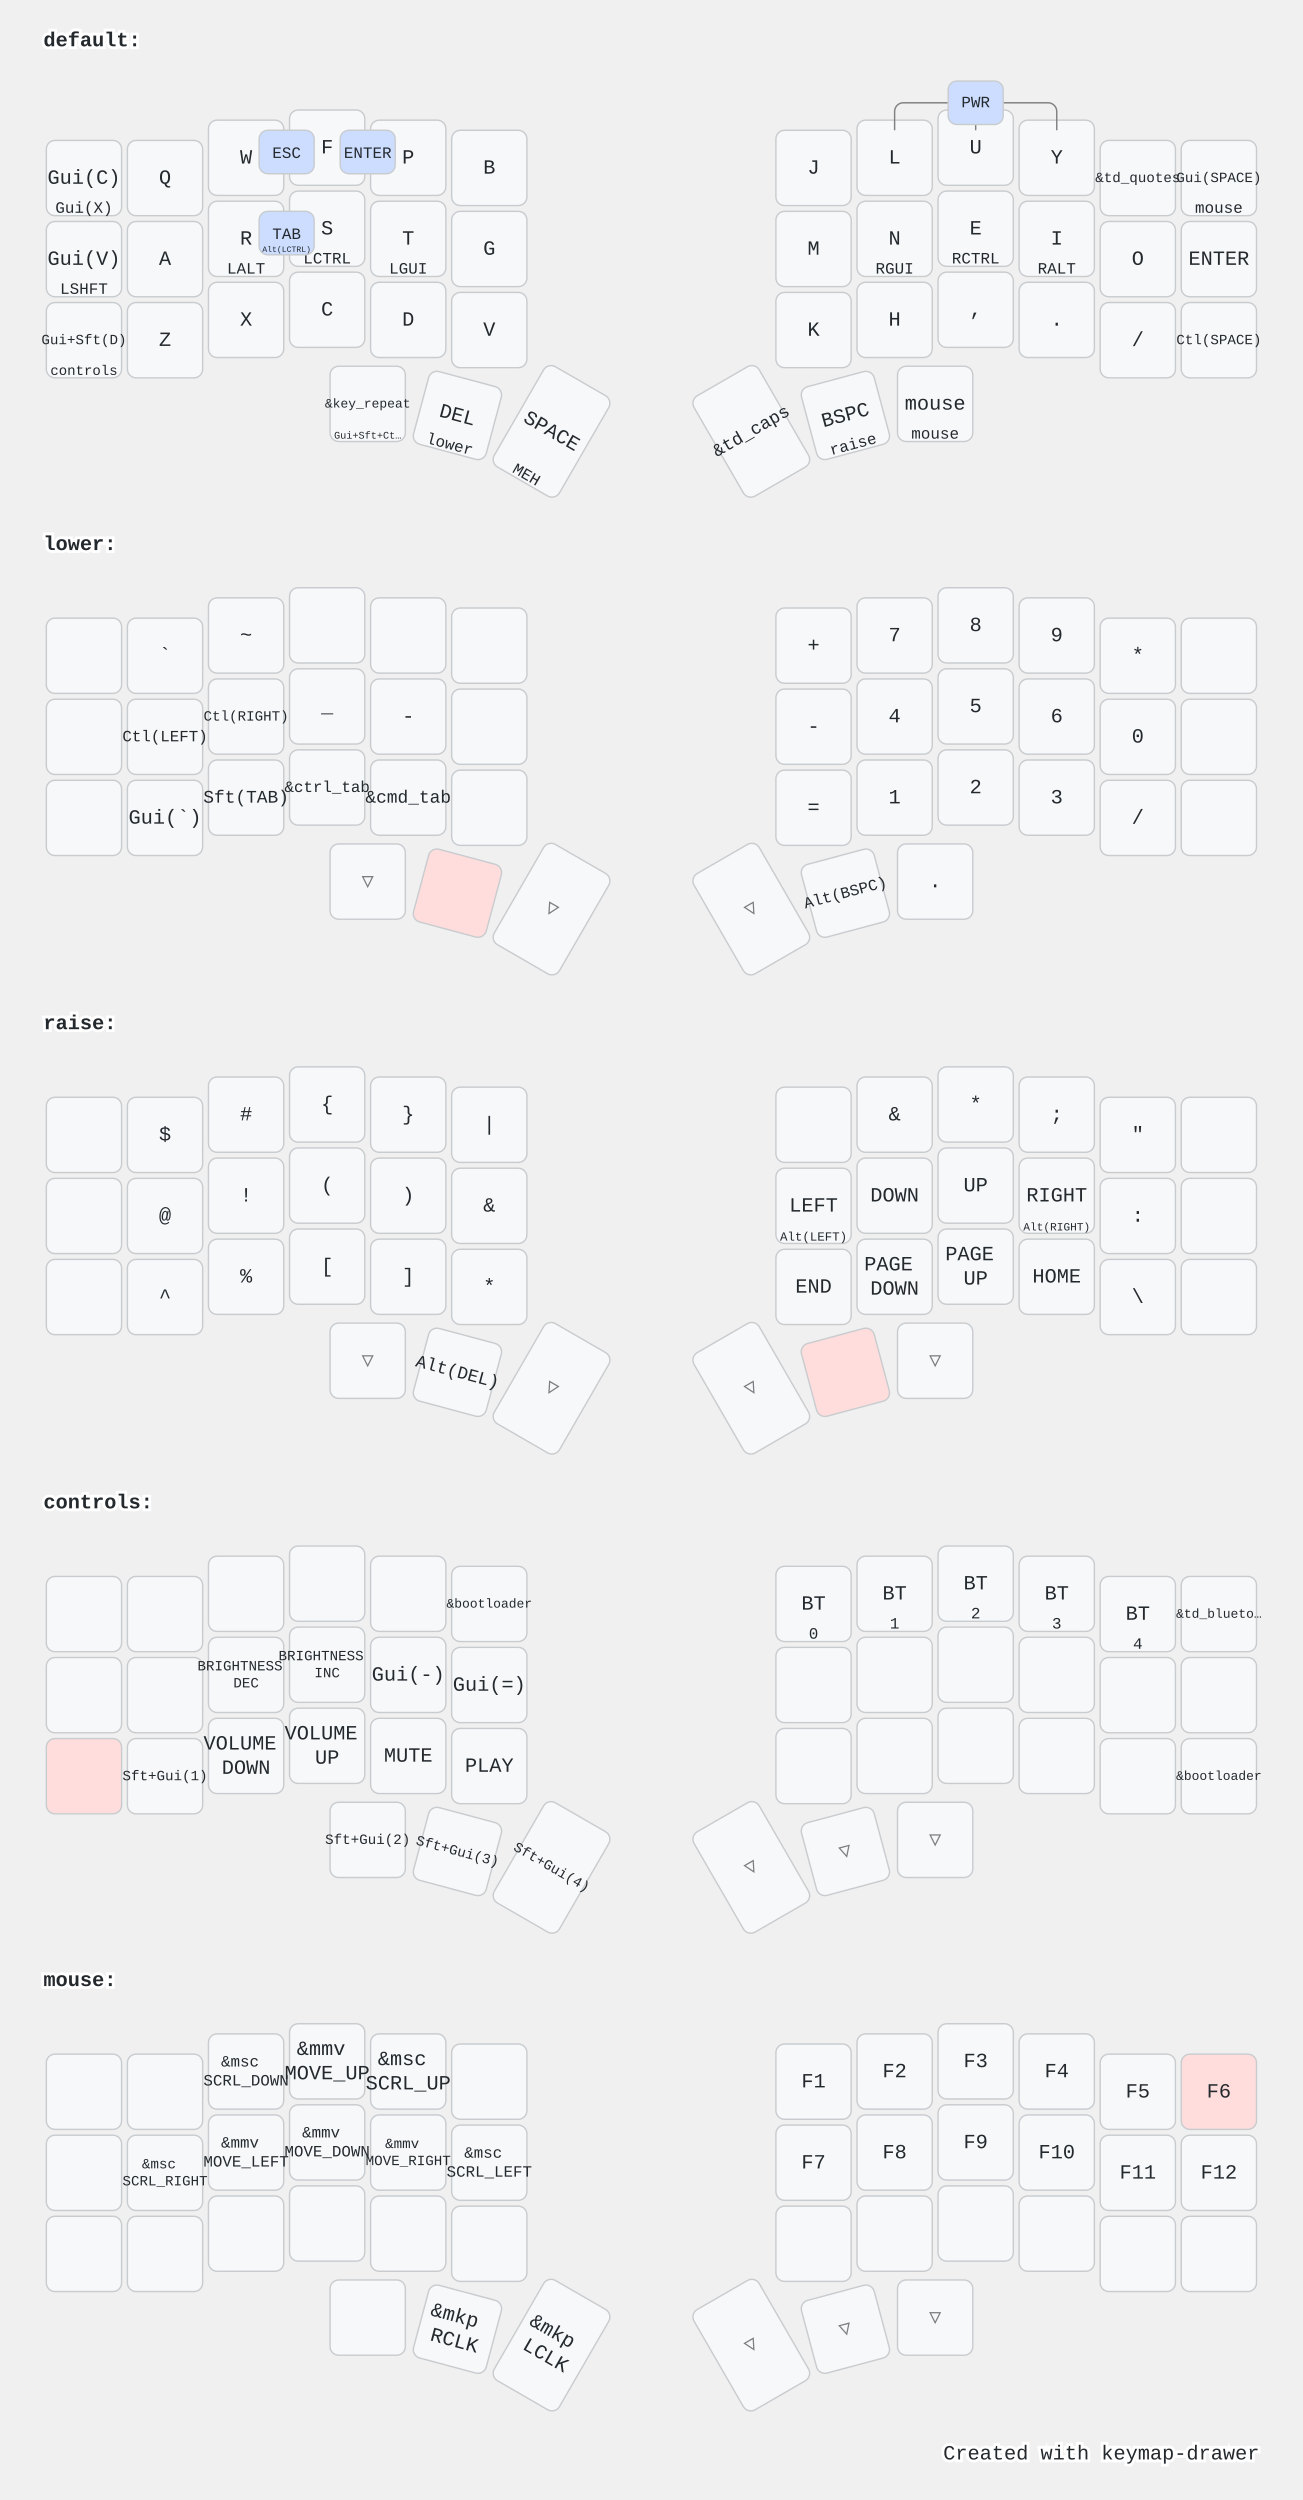
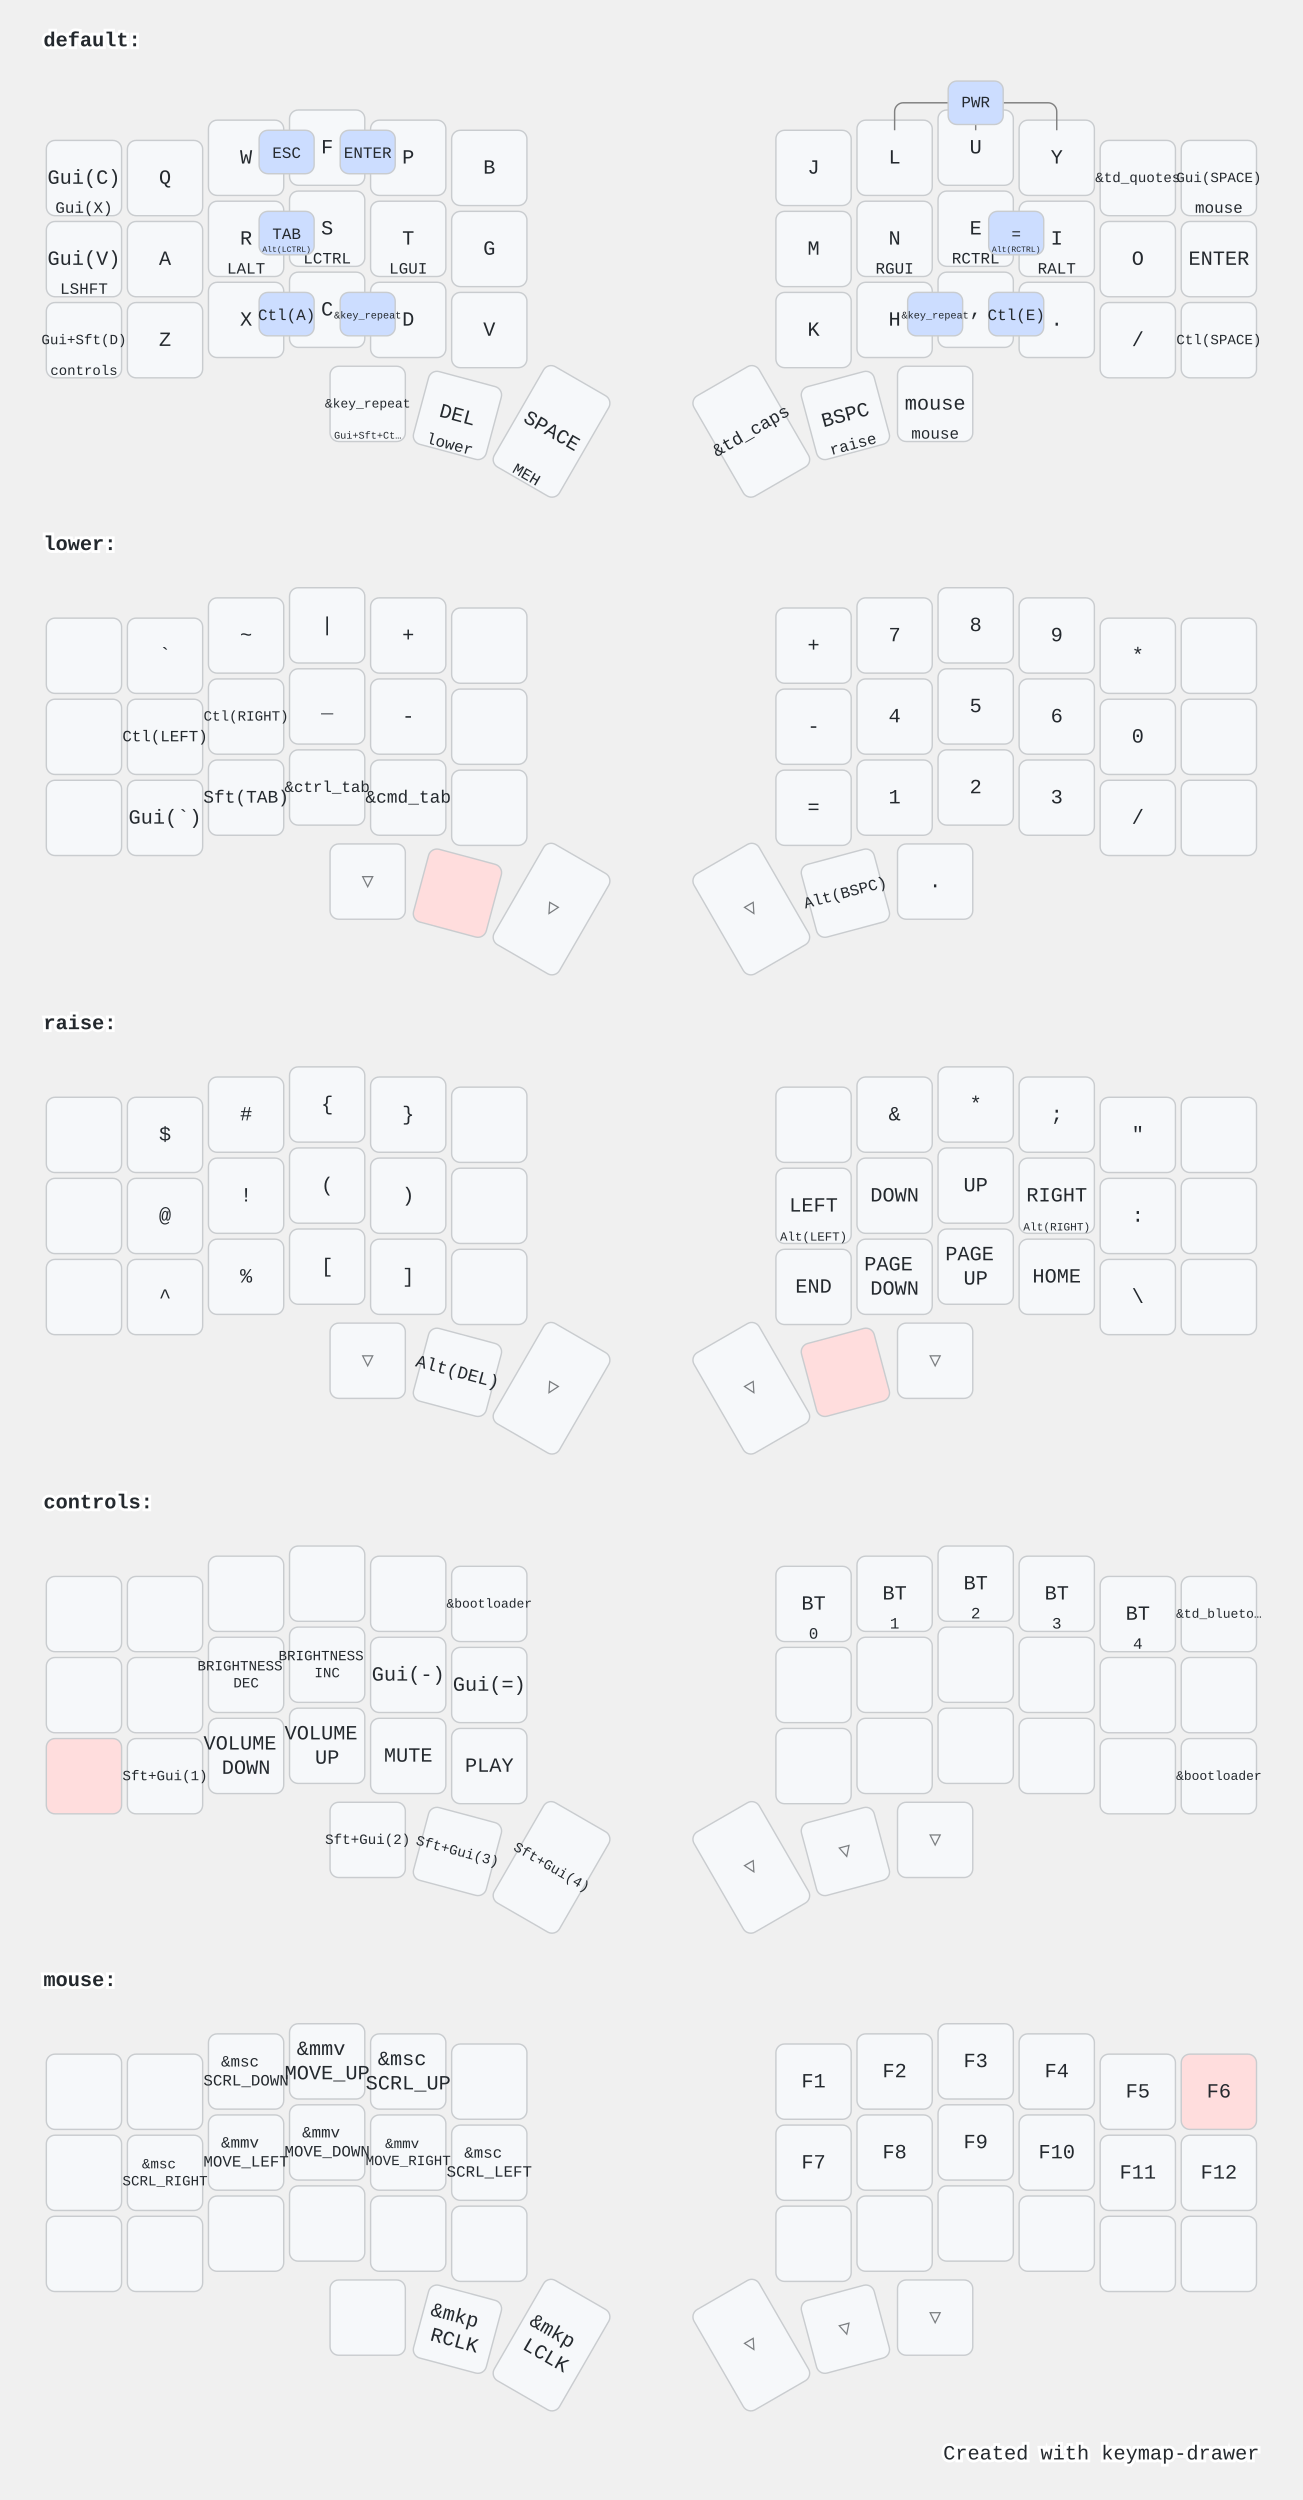
<svg xmlns="http://www.w3.org/2000/svg" width="900" height="1727" viewBox="0 0 900 1727" class="keymap">
  <style>/* inherit to force styles through use tags */
svg path {
    fill: inherit;
}

/* font and background color specifications */
svg.keymap {
    font-family: SFMono-Regular,Consolas,Liberation Mono,Menlo,monospace;
    font-size: 14px;
    font-kerning: normal;
    text-rendering: optimizeLegibility;
    fill: #24292e;
}

/* default key styling */
rect.key {
    fill: #f6f8fa;
}

rect.key, rect.combo {
    stroke: #c9cccf;
    stroke-width: 1;
}

/* default key side styling, only used is draw_key_sides is set */
rect.side {
    filter: brightness(90%);
}

/* color accent for combo boxes */
rect.combo, rect.combo-separate {
    fill: #cdf;
}

/* color accent for held keys */
rect.held, rect.combo.held {
    fill: #fdd;
}

/* color accent for ghost (optional) keys */
rect.ghost, rect.combo.ghost {
    stroke-dasharray: 4, 4;
    stroke-width: 2;
}

text {
    text-anchor: middle;
    dominant-baseline: middle;
}

/* styling for layer labels */
text.label {
    font-weight: bold;
    text-anchor: start;
    stroke: white;
    stroke-width: 4;
    paint-order: stroke;
}

/* styling for optional footer */
text.footer {
    text-anchor: end;
    dominant-baseline: auto;
    stroke: white;
    stroke-width: 4;
    paint-order: stroke;
}

/* styling for combo tap, and key hold/shifted label text */
text.combo, text.hold, text.shifted {
    font-size: 11px;
}

text.hold {
    text-anchor: middle;
    dominant-baseline: auto;
}

text.shifted {
    text-anchor: middle;
    dominant-baseline: hanging;
}

/* styling for hold/shifted label text in combo box */
text.combo.hold, text.combo.shifted {
    font-size: 8px;
}

/* lighter symbol for transparent keys */
text.trans {
    fill: #7b7e81;
}

/* styling for combo dendrons */
path.combo {
    stroke-width: 1;
    stroke: gray;
    fill: none;
}

/* Start Tabler Icons Cleanup */
/* cannot use height/width with glyphs */
.icon-tabler &gt; path {
    fill: inherit;
    stroke: inherit;
    stroke-width: 2;
}
/* hide tabler's default box */
.icon-tabler &gt; path[stroke="none"][fill="none"] {
    visibility: hidden;
}
/* End Tabler Icons Cleanup */

@media (prefers-color-scheme: dark) {
svg.keymap { fill: #d1d6db; }
rect.key { fill: #3f4750; }
rect.key, rect.combo { stroke: #60666c; }
rect.combo, rect.combo-separate { fill: #1f3d7a; }
rect.held, rect.combo.held { fill: #854747; }
text.label, text.footer { stroke: black; }
text.trans { fill: #7e8184; }
path.combo { stroke: #7f7f7f; }

}</style>
  <g transform="translate(30, 0)" class="layer-default">
    <text x="0" y="28" class="label">default:</text>
    <g transform="translate(0, 74)">
      <g transform="translate(28, 49)" class="key keypos-0">
        <rect rx="6" ry="6" x="-26" y="-26" width="52" height="52" class="key" />
        <text x="0" y="0" class="key tap">Gui(C)</text>
        <text x="0" y="24" class="key hold">Gui(X)</text>
      </g>
      <g transform="translate(84, 49)" class="key keypos-1">
        <rect rx="6" ry="6" x="-26" y="-26" width="52" height="52" class="key" />
        <text x="0" y="0" class="key tap">Q</text>
      </g>
      <g transform="translate(140, 35)" class="key keypos-2">
        <rect rx="6" ry="6" x="-26" y="-26" width="52" height="52" class="key" />
        <text x="0" y="0" class="key tap">W</text>
      </g>
      <g transform="translate(196, 28)" class="key keypos-3">
        <rect rx="6" ry="6" x="-26" y="-26" width="52" height="52" class="key" />
        <text x="0" y="0" class="key tap">F</text>
      </g>
      <g transform="translate(252, 35)" class="key keypos-4">
        <rect rx="6" ry="6" x="-26" y="-26" width="52" height="52" class="key" />
        <text x="0" y="0" class="key tap">P</text>
      </g>
      <g transform="translate(308, 42)" class="key keypos-5">
        <rect rx="6" ry="6" x="-26" y="-26" width="52" height="52" class="key" />
        <text x="0" y="0" class="key tap">B</text>
      </g>
      <g transform="translate(532, 42)" class="key keypos-6">
        <rect rx="6" ry="6" x="-26" y="-26" width="52" height="52" class="key" />
        <text x="0" y="0" class="key tap">J</text>
      </g>
      <g transform="translate(588, 35)" class="key keypos-7">
        <rect rx="6" ry="6" x="-26" y="-26" width="52" height="52" class="key" />
        <text x="0" y="0" class="key tap">L</text>
      </g>
      <g transform="translate(644, 28)" class="key keypos-8">
        <rect rx="6" ry="6" x="-26" y="-26" width="52" height="52" class="key" />
        <text x="0" y="0" class="key tap">U</text>
      </g>
      <g transform="translate(700, 35)" class="key keypos-9">
        <rect rx="6" ry="6" x="-26" y="-26" width="52" height="52" class="key" />
        <text x="0" y="0" class="key tap">Y</text>
      </g>
      <g transform="translate(756, 49)" class="key keypos-10">
        <rect rx="6" ry="6" x="-26" y="-26" width="52" height="52" class="key" />
        <text x="0" y="0" class="key tap">
          <tspan style="font-size: 70%">&amp;td_quotes</tspan>
        </text>
      </g>
      <g transform="translate(812, 49)" class="key keypos-11">
        <rect rx="6" ry="6" x="-26" y="-26" width="52" height="52" class="key" />
        <text x="0" y="0" class="key tap">
          <tspan style="font-size: 70%">Gui(SPACE)</tspan>
        </text>
        <text x="0" y="24" class="key hold">mouse</text>
      </g>
      <g transform="translate(28, 105)" class="key keypos-12">
        <rect rx="6" ry="6" x="-26" y="-26" width="52" height="52" class="key" />
        <text x="0" y="0" class="key tap">Gui(V)</text>
        <text x="0" y="24" class="key hold">LSHFT</text>
      </g>
      <g transform="translate(84, 105)" class="key keypos-13">
        <rect rx="6" ry="6" x="-26" y="-26" width="52" height="52" class="key" />
        <text x="0" y="0" class="key tap">A</text>
      </g>
      <g transform="translate(140, 91)" class="key keypos-14">
        <rect rx="6" ry="6" x="-26" y="-26" width="52" height="52" class="key" />
        <text x="0" y="0" class="key tap">R</text>
        <text x="0" y="24" class="key hold">LALT</text>
      </g>
      <g transform="translate(196, 84)" class="key keypos-15">
        <rect rx="6" ry="6" x="-26" y="-26" width="52" height="52" class="key" />
        <text x="0" y="0" class="key tap">S</text>
        <text x="0" y="24" class="key hold">LCTRL</text>
      </g>
      <g transform="translate(252, 91)" class="key keypos-16">
        <rect rx="6" ry="6" x="-26" y="-26" width="52" height="52" class="key" />
        <text x="0" y="0" class="key tap">T</text>
        <text x="0" y="24" class="key hold">LGUI</text>
      </g>
      <g transform="translate(308, 98)" class="key keypos-17">
        <rect rx="6" ry="6" x="-26" y="-26" width="52" height="52" class="key" />
        <text x="0" y="0" class="key tap">G</text>
      </g>
      <g transform="translate(532, 98)" class="key keypos-18">
        <rect rx="6" ry="6" x="-26" y="-26" width="52" height="52" class="key" />
        <text x="0" y="0" class="key tap">M</text>
      </g>
      <g transform="translate(588, 91)" class="key keypos-19">
        <rect rx="6" ry="6" x="-26" y="-26" width="52" height="52" class="key" />
        <text x="0" y="0" class="key tap">N</text>
        <text x="0" y="24" class="key hold">RGUI</text>
      </g>
      <g transform="translate(644, 84)" class="key keypos-20">
        <rect rx="6" ry="6" x="-26" y="-26" width="52" height="52" class="key" />
        <text x="0" y="0" class="key tap">E</text>
        <text x="0" y="24" class="key hold">RCTRL</text>
      </g>
      <g transform="translate(700, 91)" class="key keypos-21">
        <rect rx="6" ry="6" x="-26" y="-26" width="52" height="52" class="key" />
        <text x="0" y="0" class="key tap">I</text>
        <text x="0" y="24" class="key hold">RALT</text>
      </g>
      <g transform="translate(756, 105)" class="key keypos-22">
        <rect rx="6" ry="6" x="-26" y="-26" width="52" height="52" class="key" />
        <text x="0" y="0" class="key tap">O</text>
      </g>
      <g transform="translate(812, 105)" class="key keypos-23">
        <rect rx="6" ry="6" x="-26" y="-26" width="52" height="52" class="key" />
        <text x="0" y="0" class="key tap">ENTER</text>
      </g>
      <g transform="translate(28, 161)" class="key keypos-24">
        <rect rx="6" ry="6" x="-26" y="-26" width="52" height="52" class="key" />
        <text x="0" y="0" class="key tap">
          <tspan style="font-size: 70%">Gui+Sft(D)</tspan>
        </text>
        <text x="0" y="24" class="key hold">
          <tspan style="font-size: 88%">controls</tspan>
        </text>
      </g>
      <g transform="translate(84, 161)" class="key keypos-25">
        <rect rx="6" ry="6" x="-26" y="-26" width="52" height="52" class="key" />
        <text x="0" y="0" class="key tap">Z</text>
      </g>
      <g transform="translate(140, 147)" class="key keypos-26">
        <rect rx="6" ry="6" x="-26" y="-26" width="52" height="52" class="key" />
        <text x="0" y="0" class="key tap">X</text>
      </g>
      <g transform="translate(196, 140)" class="key keypos-27">
        <rect rx="6" ry="6" x="-26" y="-26" width="52" height="52" class="key" />
        <text x="0" y="0" class="key tap">C</text>
      </g>
      <g transform="translate(252, 147)" class="key keypos-28">
        <rect rx="6" ry="6" x="-26" y="-26" width="52" height="52" class="key" />
        <text x="0" y="0" class="key tap">D</text>
      </g>
      <g transform="translate(308, 154)" class="key keypos-29">
        <rect rx="6" ry="6" x="-26" y="-26" width="52" height="52" class="key" />
        <text x="0" y="0" class="key tap">V</text>
      </g>
      <g transform="translate(532, 154)" class="key keypos-30">
        <rect rx="6" ry="6" x="-26" y="-26" width="52" height="52" class="key" />
        <text x="0" y="0" class="key tap">K</text>
      </g>
      <g transform="translate(588, 147)" class="key keypos-31">
        <rect rx="6" ry="6" x="-26" y="-26" width="52" height="52" class="key" />
        <text x="0" y="0" class="key tap">H</text>
      </g>
      <g transform="translate(644, 140)" class="key keypos-32">
        <rect rx="6" ry="6" x="-26" y="-26" width="52" height="52" class="key" />
        <text x="0" y="0" class="key tap">,</text>
      </g>
      <g transform="translate(700, 147)" class="key keypos-33">
        <rect rx="6" ry="6" x="-26" y="-26" width="52" height="52" class="key" />
        <text x="0" y="0" class="key tap">.</text>
      </g>
      <g transform="translate(756, 161)" class="key keypos-34">
        <rect rx="6" ry="6" x="-26" y="-26" width="52" height="52" class="key" />
        <text x="0" y="0" class="key tap">/</text>
      </g>
      <g transform="translate(812, 161)" class="key keypos-35">
        <rect rx="6" ry="6" x="-26" y="-26" width="52" height="52" class="key" />
        <text x="0" y="0" class="key tap">
          <tspan style="font-size: 70%">Ctl(SPACE)</tspan>
        </text>
      </g>
      <g transform="translate(224, 205)" class="key keypos-36">
        <rect rx="6" ry="6" x="-26" y="-26" width="52" height="52" class="key" />
        <text x="0" y="0" class="key tap">
          <tspan style="font-size: 64%">&amp;key_repeat</tspan>
        </text>
        <text x="0" y="24" class="key hold">
          <tspan style="font-size: 64%">Gui+Sft+Ct…</tspan>
        </text>
      </g>
      <g transform="translate(286, 213) rotate(15.0)" class="key keypos-37">
        <rect rx="6" ry="6" x="-26" y="-26" width="52" height="52" class="key" />
        <text x="0" y="0" class="key tap">DEL</text>
        <text x="0" y="24" class="key hold">lower</text>
      </g>
      <g transform="translate(351, 224) rotate(30.0)" class="key keypos-38">
        <rect rx="6" ry="6" x="-26" y="-40" width="52" height="80" class="key" />
        <text x="0" y="0" class="key tap">SPACE</text>
        <text x="0" y="38" class="key hold">MEH</text>
      </g>
      <g transform="translate(489, 224) rotate(-30.0)" class="key keypos-39">
        <rect rx="6" ry="6" x="-26" y="-40" width="52" height="80" class="key" />
        <text x="0" y="0" class="key tap">
          <tspan style="font-size: 88%">&amp;td_caps</tspan>
        </text>
      </g>
      <g transform="translate(554, 213) rotate(-15.0)" class="key keypos-40">
        <rect rx="6" ry="6" x="-26" y="-26" width="52" height="52" class="key" />
        <text x="0" y="0" class="key tap">BSPC</text>
        <text x="0" y="24" class="key hold">raise</text>
      </g>
      <g transform="translate(616, 205)" class="key keypos-41">
        <rect rx="6" ry="6" x="-26" y="-26" width="52" height="52" class="key" />
        <text x="0" y="0" class="key tap">mouse</text>
        <text x="0" y="24" class="key hold">mouse</text>
      </g>
      <g class="combo combopos-0">
        <rect rx="6" ry="6" x="149" y="16" width="38" height="30" class="combo" />
        <text x="168" y="32" class="combo tap">ESC</text>
      </g>
      <g class="combo combopos-1">
        <rect rx="6" ry="6" x="205" y="16" width="38" height="30" class="combo" />
        <text x="224" y="32" class="combo tap">ENTER</text>
      </g>
      <g class="combo combopos-2">
        <rect rx="6" ry="6" x="149" y="72" width="38" height="30" class="combo" />
        <text x="168" y="88" class="combo tap">TAB</text>
        <text x="168" y="100" class="combo hold">
          <tspan style="font-size: 70%">Alt(LCTRL)</tspan>
        </text>
      </g>
      <g class="combo combopos-3">
+         <rect rx="6" ry="6" x="653" y="72" width="38" height="30" class="combo" />
+         <text x="672" y="88" class="combo tap">=</text>
+         <text x="672" y="100" class="combo hold">
+           <tspan style="font-size: 70%">Alt(RCTRL)</tspan>
+         </text>
+       </g>
+       <g class="combo combopos-4">
+         <rect rx="6" ry="6" x="149" y="128" width="38" height="30" class="combo" />
+         <text x="168" y="144" class="combo tap">Ctl(A)</text>
+       </g>
+       <g class="combo combopos-5">
+         <rect rx="6" ry="6" x="653" y="128" width="38" height="30" class="combo" />
+         <text x="672" y="144" class="combo tap">Ctl(E)</text>
+       </g>
+       <g class="combo combopos-6">
+         <rect rx="6" ry="6" x="205" y="128" width="38" height="30" class="combo" />
+         <text x="224" y="144" class="combo tap">
+           <tspan style="font-size: 64%">&amp;key_repeat</tspan>
+         </text>
+       </g>
+       <g class="combo combopos-7">
+         <rect rx="6" ry="6" x="597" y="128" width="38" height="30" class="combo" />
+         <text x="616" y="144" class="combo tap">
+           <tspan style="font-size: 64%">&amp;key_repeat</tspan>
+         </text>
+       </g>
+       <g class="combo combopos-8">
        <path d="M644,-3 h-50 a6.0,6.0 0 0 0 -6.0,6.0 v13" class="combo" />
        <path d="M644,-3 l0,19" class="combo" />
        <path d="M644,-3 h50 a6.0,6.0 0 0 1 6.0,6.0 v13" class="combo" />
        <rect rx="6" ry="6" x="625" y="-18" width="38" height="30" class="combo" />
        <text x="644" y="-3" class="combo tap">PWR</text>
      </g>
    </g>
  </g>
  <g transform="translate(30, 348)" class="layer-lower">
    <text x="0" y="28" class="label">lower:</text>
    <g transform="translate(0, 56)">
      <g transform="translate(28, 49)" class="key keypos-0">
        <rect rx="6" ry="6" x="-26" y="-26" width="52" height="52" class="key" />
      </g>
      <g transform="translate(84, 49)" class="key keypos-1">
        <rect rx="6" ry="6" x="-26" y="-26" width="52" height="52" class="key" />
        <text x="0" y="0" class="key tap">`</text>
      </g>
      <g transform="translate(140, 35)" class="key keypos-2">
        <rect rx="6" ry="6" x="-26" y="-26" width="52" height="52" class="key" />
        <text x="0" y="0" class="key tap">~</text>
      </g>
      <g transform="translate(196, 28)" class="key keypos-3">
        <rect rx="6" ry="6" x="-26" y="-26" width="52" height="52" class="key" />
+         <text x="0" y="0" class="key tap">|</text>
      </g>
      <g transform="translate(252, 35)" class="key keypos-4">
        <rect rx="6" ry="6" x="-26" y="-26" width="52" height="52" class="key" />
+         <text x="0" y="0" class="key tap">+</text>
      </g>
      <g transform="translate(308, 42)" class="key keypos-5">
        <rect rx="6" ry="6" x="-26" y="-26" width="52" height="52" class="key" />
      </g>
      <g transform="translate(532, 42)" class="key keypos-6">
        <rect rx="6" ry="6" x="-26" y="-26" width="52" height="52" class="key" />
        <text x="0" y="0" class="key tap">+</text>
      </g>
      <g transform="translate(588, 35)" class="key keypos-7">
        <rect rx="6" ry="6" x="-26" y="-26" width="52" height="52" class="key" />
        <text x="0" y="0" class="key tap">7</text>
      </g>
      <g transform="translate(644, 28)" class="key keypos-8">
        <rect rx="6" ry="6" x="-26" y="-26" width="52" height="52" class="key" />
        <text x="0" y="0" class="key tap">8</text>
      </g>
      <g transform="translate(700, 35)" class="key keypos-9">
        <rect rx="6" ry="6" x="-26" y="-26" width="52" height="52" class="key" />
        <text x="0" y="0" class="key tap">9</text>
      </g>
      <g transform="translate(756, 49)" class="key keypos-10">
        <rect rx="6" ry="6" x="-26" y="-26" width="52" height="52" class="key" />
        <text x="0" y="0" class="key tap">*</text>
      </g>
      <g transform="translate(812, 49)" class="key keypos-11">
        <rect rx="6" ry="6" x="-26" y="-26" width="52" height="52" class="key" />
      </g>
      <g transform="translate(28, 105)" class="key keypos-12">
        <rect rx="6" ry="6" x="-26" y="-26" width="52" height="52" class="key" />
      </g>
      <g transform="translate(84, 105)" class="key keypos-13">
        <rect rx="6" ry="6" x="-26" y="-26" width="52" height="52" class="key" />
        <text x="0" y="0" class="key tap">
          <tspan style="font-size: 78%">Ctl(LEFT)</tspan>
        </text>
      </g>
      <g transform="translate(140, 91)" class="key keypos-14">
        <rect rx="6" ry="6" x="-26" y="-26" width="52" height="52" class="key" />
        <text x="0" y="0" class="key tap">
          <tspan style="font-size: 70%">Ctl(RIGHT)</tspan>
        </text>
      </g>
      <g transform="translate(196, 84)" class="key keypos-15">
        <rect rx="6" ry="6" x="-26" y="-26" width="52" height="52" class="key" />
        <text x="0" y="0" class="key tap">_</text>
      </g>
      <g transform="translate(252, 91)" class="key keypos-16">
        <rect rx="6" ry="6" x="-26" y="-26" width="52" height="52" class="key" />
        <text x="0" y="0" class="key tap">-</text>
      </g>
      <g transform="translate(308, 98)" class="key keypos-17">
        <rect rx="6" ry="6" x="-26" y="-26" width="52" height="52" class="key" />
      </g>
      <g transform="translate(532, 98)" class="key keypos-18">
        <rect rx="6" ry="6" x="-26" y="-26" width="52" height="52" class="key" />
        <text x="0" y="0" class="key tap">-</text>
      </g>
      <g transform="translate(588, 91)" class="key keypos-19">
        <rect rx="6" ry="6" x="-26" y="-26" width="52" height="52" class="key" />
        <text x="0" y="0" class="key tap">4</text>
      </g>
      <g transform="translate(644, 84)" class="key keypos-20">
        <rect rx="6" ry="6" x="-26" y="-26" width="52" height="52" class="key" />
        <text x="0" y="0" class="key tap">5</text>
      </g>
      <g transform="translate(700, 91)" class="key keypos-21">
        <rect rx="6" ry="6" x="-26" y="-26" width="52" height="52" class="key" />
        <text x="0" y="0" class="key tap">6</text>
      </g>
      <g transform="translate(756, 105)" class="key keypos-22">
        <rect rx="6" ry="6" x="-26" y="-26" width="52" height="52" class="key" />
        <text x="0" y="0" class="key tap">0</text>
      </g>
      <g transform="translate(812, 105)" class="key keypos-23">
        <rect rx="6" ry="6" x="-26" y="-26" width="52" height="52" class="key" />
      </g>
      <g transform="translate(28, 161)" class="key keypos-24">
        <rect rx="6" ry="6" x="-26" y="-26" width="52" height="52" class="key" />
      </g>
      <g transform="translate(84, 161)" class="key keypos-25">
        <rect rx="6" ry="6" x="-26" y="-26" width="52" height="52" class="key" />
        <text x="0" y="0" class="key tap">Gui(`)</text>
      </g>
      <g transform="translate(140, 147)" class="key keypos-26">
        <rect rx="6" ry="6" x="-26" y="-26" width="52" height="52" class="key" />
        <text x="0" y="0" class="key tap">
          <tspan style="font-size: 88%">Sft(TAB)</tspan>
        </text>
      </g>
      <g transform="translate(196, 140)" class="key keypos-27">
        <rect rx="6" ry="6" x="-26" y="-26" width="52" height="52" class="key" />
        <text x="0" y="0" class="key tap">
          <tspan style="font-size: 78%">&amp;ctrl_tab</tspan>
        </text>
      </g>
      <g transform="translate(252, 147)" class="key keypos-28">
        <rect rx="6" ry="6" x="-26" y="-26" width="52" height="52" class="key" />
        <text x="0" y="0" class="key tap">
          <tspan style="font-size: 88%">&amp;cmd_tab</tspan>
        </text>
      </g>
      <g transform="translate(308, 154)" class="key keypos-29">
        <rect rx="6" ry="6" x="-26" y="-26" width="52" height="52" class="key" />
      </g>
      <g transform="translate(532, 154)" class="key keypos-30">
        <rect rx="6" ry="6" x="-26" y="-26" width="52" height="52" class="key" />
        <text x="0" y="0" class="key tap">=</text>
      </g>
      <g transform="translate(588, 147)" class="key keypos-31">
        <rect rx="6" ry="6" x="-26" y="-26" width="52" height="52" class="key" />
        <text x="0" y="0" class="key tap">1</text>
      </g>
      <g transform="translate(644, 140)" class="key keypos-32">
        <rect rx="6" ry="6" x="-26" y="-26" width="52" height="52" class="key" />
        <text x="0" y="0" class="key tap">2</text>
      </g>
      <g transform="translate(700, 147)" class="key keypos-33">
        <rect rx="6" ry="6" x="-26" y="-26" width="52" height="52" class="key" />
        <text x="0" y="0" class="key tap">3</text>
      </g>
      <g transform="translate(756, 161)" class="key keypos-34">
        <rect rx="6" ry="6" x="-26" y="-26" width="52" height="52" class="key" />
        <text x="0" y="0" class="key tap">/</text>
      </g>
      <g transform="translate(812, 161)" class="key keypos-35">
        <rect rx="6" ry="6" x="-26" y="-26" width="52" height="52" class="key" />
      </g>
      <g transform="translate(224, 205)" class="key trans keypos-36">
        <rect rx="6" ry="6" x="-26" y="-26" width="52" height="52" class="key trans" />
        <text x="0" y="0" class="key trans tap">▽</text>
      </g>
      <g transform="translate(286, 213) rotate(15.0)" class="key held keypos-37">
        <rect rx="6" ry="6" x="-26" y="-26" width="52" height="52" class="key held" />
      </g>
      <g transform="translate(351, 224) rotate(30.0)" class="key trans keypos-38">
        <rect rx="6" ry="6" x="-26" y="-40" width="52" height="80" class="key trans" />
        <text x="0" y="0" class="key trans tap">▽</text>
      </g>
      <g transform="translate(489, 224) rotate(-30.0)" class="key trans keypos-39">
        <rect rx="6" ry="6" x="-26" y="-40" width="52" height="80" class="key trans" />
        <text x="0" y="0" class="key trans tap">▽</text>
      </g>
      <g transform="translate(554, 213) rotate(-15.0)" class="key keypos-40">
        <rect rx="6" ry="6" x="-26" y="-26" width="52" height="52" class="key" />
        <text x="0" y="0" class="key tap">
          <tspan style="font-size: 78%">Alt(BSPC)</tspan>
        </text>
      </g>
      <g transform="translate(616, 205)" class="key keypos-41">
        <rect rx="6" ry="6" x="-26" y="-26" width="52" height="52" class="key" />
        <text x="0" y="0" class="key tap">.</text>
      </g>
    </g>
  </g>
  <g transform="translate(30, 679)" class="layer-raise">
    <text x="0" y="28" class="label">raise:</text>
    <g transform="translate(0, 56)">
      <g transform="translate(28, 49)" class="key keypos-0">
        <rect rx="6" ry="6" x="-26" y="-26" width="52" height="52" class="key" />
      </g>
      <g transform="translate(84, 49)" class="key keypos-1">
        <rect rx="6" ry="6" x="-26" y="-26" width="52" height="52" class="key" />
        <text x="0" y="0" class="key tap">$</text>
      </g>
      <g transform="translate(140, 35)" class="key keypos-2">
        <rect rx="6" ry="6" x="-26" y="-26" width="52" height="52" class="key" />
        <text x="0" y="0" class="key tap">#</text>
      </g>
      <g transform="translate(196, 28)" class="key keypos-3">
        <rect rx="6" ry="6" x="-26" y="-26" width="52" height="52" class="key" />
        <text x="0" y="0" class="key tap">{</text>
      </g>
      <g transform="translate(252, 35)" class="key keypos-4">
        <rect rx="6" ry="6" x="-26" y="-26" width="52" height="52" class="key" />
        <text x="0" y="0" class="key tap">}</text>
      </g>
      <g transform="translate(308, 42)" class="key keypos-5">
        <rect rx="6" ry="6" x="-26" y="-26" width="52" height="52" class="key" />
-         <text x="0" y="0" class="key tap">|</text>
      </g>
      <g transform="translate(532, 42)" class="key keypos-6">
        <rect rx="6" ry="6" x="-26" y="-26" width="52" height="52" class="key" />
      </g>
      <g transform="translate(588, 35)" class="key keypos-7">
        <rect rx="6" ry="6" x="-26" y="-26" width="52" height="52" class="key" />
        <text x="0" y="0" class="key tap">&amp;</text>
      </g>
      <g transform="translate(644, 28)" class="key keypos-8">
        <rect rx="6" ry="6" x="-26" y="-26" width="52" height="52" class="key" />
        <text x="0" y="0" class="key tap">*</text>
      </g>
      <g transform="translate(700, 35)" class="key keypos-9">
        <rect rx="6" ry="6" x="-26" y="-26" width="52" height="52" class="key" />
        <text x="0" y="0" class="key tap">;</text>
      </g>
      <g transform="translate(756, 49)" class="key keypos-10">
        <rect rx="6" ry="6" x="-26" y="-26" width="52" height="52" class="key" />
        <text x="0" y="0" class="key tap">"</text>
      </g>
      <g transform="translate(812, 49)" class="key keypos-11">
        <rect rx="6" ry="6" x="-26" y="-26" width="52" height="52" class="key" />
      </g>
      <g transform="translate(28, 105)" class="key keypos-12">
        <rect rx="6" ry="6" x="-26" y="-26" width="52" height="52" class="key" />
      </g>
      <g transform="translate(84, 105)" class="key keypos-13">
        <rect rx="6" ry="6" x="-26" y="-26" width="52" height="52" class="key" />
        <text x="0" y="0" class="key tap">@</text>
      </g>
      <g transform="translate(140, 91)" class="key keypos-14">
        <rect rx="6" ry="6" x="-26" y="-26" width="52" height="52" class="key" />
        <text x="0" y="0" class="key tap">!</text>
      </g>
      <g transform="translate(196, 84)" class="key keypos-15">
        <rect rx="6" ry="6" x="-26" y="-26" width="52" height="52" class="key" />
        <text x="0" y="0" class="key tap">(</text>
      </g>
      <g transform="translate(252, 91)" class="key keypos-16">
        <rect rx="6" ry="6" x="-26" y="-26" width="52" height="52" class="key" />
        <text x="0" y="0" class="key tap">)</text>
      </g>
      <g transform="translate(308, 98)" class="key keypos-17">
        <rect rx="6" ry="6" x="-26" y="-26" width="52" height="52" class="key" />
-         <text x="0" y="0" class="key tap">&amp;</text>
      </g>
      <g transform="translate(532, 98)" class="key keypos-18">
        <rect rx="6" ry="6" x="-26" y="-26" width="52" height="52" class="key" />
        <text x="0" y="0" class="key tap">LEFT</text>
        <text x="0" y="24" class="key hold">
          <tspan style="font-size: 78%">Alt(LEFT)</tspan>
        </text>
      </g>
      <g transform="translate(588, 91)" class="key keypos-19">
        <rect rx="6" ry="6" x="-26" y="-26" width="52" height="52" class="key" />
        <text x="0" y="0" class="key tap">DOWN</text>
      </g>
      <g transform="translate(644, 84)" class="key keypos-20">
        <rect rx="6" ry="6" x="-26" y="-26" width="52" height="52" class="key" />
        <text x="0" y="0" class="key tap">UP</text>
      </g>
      <g transform="translate(700, 91)" class="key keypos-21">
        <rect rx="6" ry="6" x="-26" y="-26" width="52" height="52" class="key" />
        <text x="0" y="0" class="key tap">RIGHT</text>
        <text x="0" y="24" class="key hold">
          <tspan style="font-size: 70%">Alt(RIGHT)</tspan>
        </text>
      </g>
      <g transform="translate(756, 105)" class="key keypos-22">
        <rect rx="6" ry="6" x="-26" y="-26" width="52" height="52" class="key" />
        <text x="0" y="0" class="key tap">:</text>
      </g>
      <g transform="translate(812, 105)" class="key keypos-23">
        <rect rx="6" ry="6" x="-26" y="-26" width="52" height="52" class="key" />
      </g>
      <g transform="translate(28, 161)" class="key keypos-24">
        <rect rx="6" ry="6" x="-26" y="-26" width="52" height="52" class="key" />
      </g>
      <g transform="translate(84, 161)" class="key keypos-25">
        <rect rx="6" ry="6" x="-26" y="-26" width="52" height="52" class="key" />
        <text x="0" y="0" class="key tap">^</text>
      </g>
      <g transform="translate(140, 147)" class="key keypos-26">
        <rect rx="6" ry="6" x="-26" y="-26" width="52" height="52" class="key" />
        <text x="0" y="0" class="key tap">%</text>
      </g>
      <g transform="translate(196, 140)" class="key keypos-27">
        <rect rx="6" ry="6" x="-26" y="-26" width="52" height="52" class="key" />
        <text x="0" y="0" class="key tap">[</text>
      </g>
      <g transform="translate(252, 147)" class="key keypos-28">
        <rect rx="6" ry="6" x="-26" y="-26" width="52" height="52" class="key" />
        <text x="0" y="0" class="key tap">]</text>
      </g>
      <g transform="translate(308, 154)" class="key keypos-29">
        <rect rx="6" ry="6" x="-26" y="-26" width="52" height="52" class="key" />
-         <text x="0" y="0" class="key tap">*</text>
      </g>
      <g transform="translate(532, 154)" class="key keypos-30">
        <rect rx="6" ry="6" x="-26" y="-26" width="52" height="52" class="key" />
        <text x="0" y="0" class="key tap">END</text>
      </g>
      <g transform="translate(588, 147)" class="key keypos-31">
        <rect rx="6" ry="6" x="-26" y="-26" width="52" height="52" class="key" />
        <text x="0" y="0" class="key tap">
          <tspan x="0" dy="-0.6em">PAGE</tspan>
          <tspan x="0" dy="1.2em">DOWN</tspan>
        </text>
      </g>
      <g transform="translate(644, 140)" class="key keypos-32">
        <rect rx="6" ry="6" x="-26" y="-26" width="52" height="52" class="key" />
        <text x="0" y="0" class="key tap">
          <tspan x="0" dy="-0.6em">PAGE</tspan>
          <tspan x="0" dy="1.2em">UP</tspan>
        </text>
      </g>
      <g transform="translate(700, 147)" class="key keypos-33">
        <rect rx="6" ry="6" x="-26" y="-26" width="52" height="52" class="key" />
        <text x="0" y="0" class="key tap">HOME</text>
      </g>
      <g transform="translate(756, 161)" class="key keypos-34">
        <rect rx="6" ry="6" x="-26" y="-26" width="52" height="52" class="key" />
        <text x="0" y="0" class="key tap">\</text>
      </g>
      <g transform="translate(812, 161)" class="key keypos-35">
        <rect rx="6" ry="6" x="-26" y="-26" width="52" height="52" class="key" />
      </g>
      <g transform="translate(224, 205)" class="key trans keypos-36">
        <rect rx="6" ry="6" x="-26" y="-26" width="52" height="52" class="key trans" />
        <text x="0" y="0" class="key trans tap">▽</text>
      </g>
      <g transform="translate(286, 213) rotate(15.0)" class="key keypos-37">
        <rect rx="6" ry="6" x="-26" y="-26" width="52" height="52" class="key" />
        <text x="0" y="0" class="key tap">
          <tspan style="font-size: 88%">Alt(DEL)</tspan>
        </text>
      </g>
      <g transform="translate(351, 224) rotate(30.0)" class="key trans keypos-38">
        <rect rx="6" ry="6" x="-26" y="-40" width="52" height="80" class="key trans" />
        <text x="0" y="0" class="key trans tap">▽</text>
      </g>
      <g transform="translate(489, 224) rotate(-30.0)" class="key trans keypos-39">
        <rect rx="6" ry="6" x="-26" y="-40" width="52" height="80" class="key trans" />
        <text x="0" y="0" class="key trans tap">▽</text>
      </g>
      <g transform="translate(554, 213) rotate(-15.0)" class="key held keypos-40">
        <rect rx="6" ry="6" x="-26" y="-26" width="52" height="52" class="key held" />
      </g>
      <g transform="translate(616, 205)" class="key trans keypos-41">
        <rect rx="6" ry="6" x="-26" y="-26" width="52" height="52" class="key trans" />
        <text x="0" y="0" class="key trans tap">▽</text>
      </g>
    </g>
  </g>
  <g transform="translate(30, 1010)" class="layer-controls">
    <text x="0" y="28" class="label">controls:</text>
    <g transform="translate(0, 56)">
      <g transform="translate(28, 49)" class="key keypos-0">
        <rect rx="6" ry="6" x="-26" y="-26" width="52" height="52" class="key" />
      </g>
      <g transform="translate(84, 49)" class="key keypos-1">
        <rect rx="6" ry="6" x="-26" y="-26" width="52" height="52" class="key" />
      </g>
      <g transform="translate(140, 35)" class="key keypos-2">
        <rect rx="6" ry="6" x="-26" y="-26" width="52" height="52" class="key" />
      </g>
      <g transform="translate(196, 28)" class="key keypos-3">
        <rect rx="6" ry="6" x="-26" y="-26" width="52" height="52" class="key" />
      </g>
      <g transform="translate(252, 35)" class="key keypos-4">
        <rect rx="6" ry="6" x="-26" y="-26" width="52" height="52" class="key" />
      </g>
      <g transform="translate(308, 42)" class="key keypos-5">
        <rect rx="6" ry="6" x="-26" y="-26" width="52" height="52" class="key" />
        <text x="0" y="0" class="key tap">
          <tspan style="font-size: 64%">&amp;bootloader</tspan>
        </text>
      </g>
      <g transform="translate(532, 42)" class="key keypos-6">
        <rect rx="6" ry="6" x="-26" y="-26" width="52" height="52" class="key" />
        <text x="0" y="0" class="key tap">BT</text>
        <text x="0" y="24" class="key hold">0</text>
      </g>
      <g transform="translate(588, 35)" class="key keypos-7">
        <rect rx="6" ry="6" x="-26" y="-26" width="52" height="52" class="key" />
        <text x="0" y="0" class="key tap">BT</text>
        <text x="0" y="24" class="key hold">1</text>
      </g>
      <g transform="translate(644, 28)" class="key keypos-8">
        <rect rx="6" ry="6" x="-26" y="-26" width="52" height="52" class="key" />
        <text x="0" y="0" class="key tap">BT</text>
        <text x="0" y="24" class="key hold">2</text>
      </g>
      <g transform="translate(700, 35)" class="key keypos-9">
        <rect rx="6" ry="6" x="-26" y="-26" width="52" height="52" class="key" />
        <text x="0" y="0" class="key tap">BT</text>
        <text x="0" y="24" class="key hold">3</text>
      </g>
      <g transform="translate(756, 49)" class="key keypos-10">
        <rect rx="6" ry="6" x="-26" y="-26" width="52" height="52" class="key" />
        <text x="0" y="0" class="key tap">BT</text>
        <text x="0" y="24" class="key hold">4</text>
      </g>
      <g transform="translate(812, 49)" class="key keypos-11">
        <rect rx="6" ry="6" x="-26" y="-26" width="52" height="52" class="key" />
        <text x="0" y="0" class="key tap">
          <tspan style="font-size: 64%">&amp;td_blueto…</tspan>
        </text>
      </g>
      <g transform="translate(28, 105)" class="key keypos-12">
        <rect rx="6" ry="6" x="-26" y="-26" width="52" height="52" class="key" />
      </g>
      <g transform="translate(84, 105)" class="key keypos-13">
        <rect rx="6" ry="6" x="-26" y="-26" width="52" height="52" class="key" />
      </g>
      <g transform="translate(140, 91)" class="key keypos-14">
        <rect rx="6" ry="6" x="-26" y="-26" width="52" height="52" class="key" />
        <text x="0" y="0" class="key tap">
          <tspan x="0" dy="-0.6em" style="font-size: 70%">BRIGHTNESS</tspan>
          <tspan x="0" dy="1.2em" style="font-size: 70%">DEC</tspan>
        </text>
      </g>
      <g transform="translate(196, 84)" class="key keypos-15">
        <rect rx="6" ry="6" x="-26" y="-26" width="52" height="52" class="key" />
        <text x="0" y="0" class="key tap">
          <tspan x="0" dy="-0.6em" style="font-size: 70%">BRIGHTNESS</tspan>
          <tspan x="0" dy="1.2em" style="font-size: 70%">INC</tspan>
        </text>
      </g>
      <g transform="translate(252, 91)" class="key keypos-16">
        <rect rx="6" ry="6" x="-26" y="-26" width="52" height="52" class="key" />
        <text x="0" y="0" class="key tap">Gui(-)</text>
      </g>
      <g transform="translate(308, 98)" class="key keypos-17">
        <rect rx="6" ry="6" x="-26" y="-26" width="52" height="52" class="key" />
        <text x="0" y="0" class="key tap">Gui(=)</text>
      </g>
      <g transform="translate(532, 98)" class="key keypos-18">
        <rect rx="6" ry="6" x="-26" y="-26" width="52" height="52" class="key" />
      </g>
      <g transform="translate(588, 91)" class="key keypos-19">
        <rect rx="6" ry="6" x="-26" y="-26" width="52" height="52" class="key" />
      </g>
      <g transform="translate(644, 84)" class="key keypos-20">
        <rect rx="6" ry="6" x="-26" y="-26" width="52" height="52" class="key" />
      </g>
      <g transform="translate(700, 91)" class="key keypos-21">
        <rect rx="6" ry="6" x="-26" y="-26" width="52" height="52" class="key" />
      </g>
      <g transform="translate(756, 105)" class="key keypos-22">
        <rect rx="6" ry="6" x="-26" y="-26" width="52" height="52" class="key" />
      </g>
      <g transform="translate(812, 105)" class="key keypos-23">
        <rect rx="6" ry="6" x="-26" y="-26" width="52" height="52" class="key" />
      </g>
      <g transform="translate(28, 161)" class="key held keypos-24">
        <rect rx="6" ry="6" x="-26" y="-26" width="52" height="52" class="key held" />
      </g>
      <g transform="translate(84, 161)" class="key keypos-25">
        <rect rx="6" ry="6" x="-26" y="-26" width="52" height="52" class="key" />
        <text x="0" y="0" class="key tap">
          <tspan style="font-size: 70%">Sft+Gui(1)</tspan>
        </text>
      </g>
      <g transform="translate(140, 147)" class="key keypos-26">
        <rect rx="6" ry="6" x="-26" y="-26" width="52" height="52" class="key" />
        <text x="0" y="0" class="key tap">
          <tspan x="0" dy="-0.6em">VOLUME</tspan>
          <tspan x="0" dy="1.2em">DOWN</tspan>
        </text>
      </g>
      <g transform="translate(196, 140)" class="key keypos-27">
        <rect rx="6" ry="6" x="-26" y="-26" width="52" height="52" class="key" />
        <text x="0" y="0" class="key tap">
          <tspan x="0" dy="-0.6em">VOLUME</tspan>
          <tspan x="0" dy="1.2em">UP</tspan>
        </text>
      </g>
      <g transform="translate(252, 147)" class="key keypos-28">
        <rect rx="6" ry="6" x="-26" y="-26" width="52" height="52" class="key" />
        <text x="0" y="0" class="key tap">MUTE</text>
      </g>
      <g transform="translate(308, 154)" class="key keypos-29">
        <rect rx="6" ry="6" x="-26" y="-26" width="52" height="52" class="key" />
        <text x="0" y="0" class="key tap">PLAY</text>
      </g>
      <g transform="translate(532, 154)" class="key keypos-30">
        <rect rx="6" ry="6" x="-26" y="-26" width="52" height="52" class="key" />
      </g>
      <g transform="translate(588, 147)" class="key keypos-31">
        <rect rx="6" ry="6" x="-26" y="-26" width="52" height="52" class="key" />
      </g>
      <g transform="translate(644, 140)" class="key keypos-32">
        <rect rx="6" ry="6" x="-26" y="-26" width="52" height="52" class="key" />
      </g>
      <g transform="translate(700, 147)" class="key keypos-33">
        <rect rx="6" ry="6" x="-26" y="-26" width="52" height="52" class="key" />
      </g>
      <g transform="translate(756, 161)" class="key keypos-34">
        <rect rx="6" ry="6" x="-26" y="-26" width="52" height="52" class="key" />
      </g>
      <g transform="translate(812, 161)" class="key keypos-35">
        <rect rx="6" ry="6" x="-26" y="-26" width="52" height="52" class="key" />
        <text x="0" y="0" class="key tap">
          <tspan style="font-size: 64%">&amp;bootloader</tspan>
        </text>
      </g>
      <g transform="translate(224, 205)" class="key keypos-36">
        <rect rx="6" ry="6" x="-26" y="-26" width="52" height="52" class="key" />
        <text x="0" y="0" class="key tap">
          <tspan style="font-size: 70%">Sft+Gui(2)</tspan>
        </text>
      </g>
      <g transform="translate(286, 213) rotate(15.0)" class="key keypos-37">
        <rect rx="6" ry="6" x="-26" y="-26" width="52" height="52" class="key" />
        <text x="0" y="0" class="key tap">
          <tspan style="font-size: 70%">Sft+Gui(3)</tspan>
        </text>
      </g>
      <g transform="translate(351, 224) rotate(30.0)" class="key keypos-38">
        <rect rx="6" ry="6" x="-26" y="-40" width="52" height="80" class="key" />
        <text x="0" y="0" class="key tap">
          <tspan style="font-size: 70%">Sft+Gui(4)</tspan>
        </text>
      </g>
      <g transform="translate(489, 224) rotate(-30.0)" class="key trans keypos-39">
        <rect rx="6" ry="6" x="-26" y="-40" width="52" height="80" class="key trans" />
        <text x="0" y="0" class="key trans tap">▽</text>
      </g>
      <g transform="translate(554, 213) rotate(-15.0)" class="key trans keypos-40">
        <rect rx="6" ry="6" x="-26" y="-26" width="52" height="52" class="key trans" />
        <text x="0" y="0" class="key trans tap">▽</text>
      </g>
      <g transform="translate(616, 205)" class="key trans keypos-41">
        <rect rx="6" ry="6" x="-26" y="-26" width="52" height="52" class="key trans" />
        <text x="0" y="0" class="key trans tap">▽</text>
      </g>
    </g>
  </g>
  <g transform="translate(30, 1340)" class="layer-mouse">
    <text x="0" y="28" class="label">mouse:</text>
    <g transform="translate(0, 56)">
      <g transform="translate(28, 49)" class="key keypos-0">
        <rect rx="6" ry="6" x="-26" y="-26" width="52" height="52" class="key" />
      </g>
      <g transform="translate(84, 49)" class="key keypos-1">
        <rect rx="6" ry="6" x="-26" y="-26" width="52" height="52" class="key" />
      </g>
      <g transform="translate(140, 35)" class="key keypos-2">
        <rect rx="6" ry="6" x="-26" y="-26" width="52" height="52" class="key" />
        <text x="0" y="0" class="key tap">
          <tspan x="0" dy="-0.6em" style="font-size: 78%">&amp;msc</tspan>
          <tspan x="0" dy="1.2em" style="font-size: 78%">SCRL_DOWN</tspan>
        </text>
      </g>
      <g transform="translate(196, 28)" class="key keypos-3">
        <rect rx="6" ry="6" x="-26" y="-26" width="52" height="52" class="key" />
        <text x="0" y="0" class="key tap">
          <tspan x="0" dy="-0.6em">&amp;mmv</tspan>
          <tspan x="0" dy="1.2em">MOVE_UP</tspan>
        </text>
      </g>
      <g transform="translate(252, 35)" class="key keypos-4">
        <rect rx="6" ry="6" x="-26" y="-26" width="52" height="52" class="key" />
        <text x="0" y="0" class="key tap">
          <tspan x="0" dy="-0.6em">&amp;msc</tspan>
          <tspan x="0" dy="1.2em">SCRL_UP</tspan>
        </text>
      </g>
      <g transform="translate(308, 42)" class="key keypos-5">
        <rect rx="6" ry="6" x="-26" y="-26" width="52" height="52" class="key" />
      </g>
      <g transform="translate(532, 42)" class="key keypos-6">
        <rect rx="6" ry="6" x="-26" y="-26" width="52" height="52" class="key" />
        <text x="0" y="0" class="key tap">F1</text>
      </g>
      <g transform="translate(588, 35)" class="key keypos-7">
        <rect rx="6" ry="6" x="-26" y="-26" width="52" height="52" class="key" />
        <text x="0" y="0" class="key tap">F2</text>
      </g>
      <g transform="translate(644, 28)" class="key keypos-8">
        <rect rx="6" ry="6" x="-26" y="-26" width="52" height="52" class="key" />
        <text x="0" y="0" class="key tap">F3</text>
      </g>
      <g transform="translate(700, 35)" class="key keypos-9">
        <rect rx="6" ry="6" x="-26" y="-26" width="52" height="52" class="key" />
        <text x="0" y="0" class="key tap">F4</text>
      </g>
      <g transform="translate(756, 49)" class="key keypos-10">
        <rect rx="6" ry="6" x="-26" y="-26" width="52" height="52" class="key" />
        <text x="0" y="0" class="key tap">F5</text>
      </g>
      <g transform="translate(812, 49)" class="key held keypos-11">
        <rect rx="6" ry="6" x="-26" y="-26" width="52" height="52" class="key held" />
        <text x="0" y="0" class="key held tap">F6</text>
      </g>
      <g transform="translate(28, 105)" class="key keypos-12">
        <rect rx="6" ry="6" x="-26" y="-26" width="52" height="52" class="key" />
      </g>
      <g transform="translate(84, 105)" class="key keypos-13">
        <rect rx="6" ry="6" x="-26" y="-26" width="52" height="52" class="key" />
        <text x="0" y="0" class="key tap">
          <tspan x="0" dy="-0.6em" style="font-size: 70%">&amp;msc</tspan>
          <tspan x="0" dy="1.2em" style="font-size: 70%">SCRL_RIGHT</tspan>
        </text>
      </g>
      <g transform="translate(140, 91)" class="key keypos-14">
        <rect rx="6" ry="6" x="-26" y="-26" width="52" height="52" class="key" />
        <text x="0" y="0" class="key tap">
          <tspan x="0" dy="-0.6em" style="font-size: 78%">&amp;mmv</tspan>
          <tspan x="0" dy="1.2em" style="font-size: 78%">MOVE_LEFT</tspan>
        </text>
      </g>
      <g transform="translate(196, 84)" class="key keypos-15">
        <rect rx="6" ry="6" x="-26" y="-26" width="52" height="52" class="key" />
        <text x="0" y="0" class="key tap">
          <tspan x="0" dy="-0.6em" style="font-size: 78%">&amp;mmv</tspan>
          <tspan x="0" dy="1.2em" style="font-size: 78%">MOVE_DOWN</tspan>
        </text>
      </g>
      <g transform="translate(252, 91)" class="key keypos-16">
        <rect rx="6" ry="6" x="-26" y="-26" width="52" height="52" class="key" />
        <text x="0" y="0" class="key tap">
          <tspan x="0" dy="-0.6em" style="font-size: 70%">&amp;mmv</tspan>
          <tspan x="0" dy="1.2em" style="font-size: 70%">MOVE_RIGHT</tspan>
        </text>
      </g>
      <g transform="translate(308, 98)" class="key keypos-17">
        <rect rx="6" ry="6" x="-26" y="-26" width="52" height="52" class="key" />
        <text x="0" y="0" class="key tap">
          <tspan x="0" dy="-0.6em" style="font-size: 78%">&amp;msc</tspan>
          <tspan x="0" dy="1.2em" style="font-size: 78%">SCRL_LEFT</tspan>
        </text>
      </g>
      <g transform="translate(532, 98)" class="key keypos-18">
        <rect rx="6" ry="6" x="-26" y="-26" width="52" height="52" class="key" />
        <text x="0" y="0" class="key tap">F7</text>
      </g>
      <g transform="translate(588, 91)" class="key keypos-19">
        <rect rx="6" ry="6" x="-26" y="-26" width="52" height="52" class="key" />
        <text x="0" y="0" class="key tap">F8</text>
      </g>
      <g transform="translate(644, 84)" class="key keypos-20">
        <rect rx="6" ry="6" x="-26" y="-26" width="52" height="52" class="key" />
        <text x="0" y="0" class="key tap">F9</text>
      </g>
      <g transform="translate(700, 91)" class="key keypos-21">
        <rect rx="6" ry="6" x="-26" y="-26" width="52" height="52" class="key" />
        <text x="0" y="0" class="key tap">F10</text>
      </g>
      <g transform="translate(756, 105)" class="key keypos-22">
        <rect rx="6" ry="6" x="-26" y="-26" width="52" height="52" class="key" />
        <text x="0" y="0" class="key tap">F11</text>
      </g>
      <g transform="translate(812, 105)" class="key keypos-23">
        <rect rx="6" ry="6" x="-26" y="-26" width="52" height="52" class="key" />
        <text x="0" y="0" class="key tap">F12</text>
      </g>
      <g transform="translate(28, 161)" class="key keypos-24">
        <rect rx="6" ry="6" x="-26" y="-26" width="52" height="52" class="key" />
      </g>
      <g transform="translate(84, 161)" class="key keypos-25">
        <rect rx="6" ry="6" x="-26" y="-26" width="52" height="52" class="key" />
      </g>
      <g transform="translate(140, 147)" class="key keypos-26">
        <rect rx="6" ry="6" x="-26" y="-26" width="52" height="52" class="key" />
      </g>
      <g transform="translate(196, 140)" class="key keypos-27">
        <rect rx="6" ry="6" x="-26" y="-26" width="52" height="52" class="key" />
      </g>
      <g transform="translate(252, 147)" class="key keypos-28">
        <rect rx="6" ry="6" x="-26" y="-26" width="52" height="52" class="key" />
      </g>
      <g transform="translate(308, 154)" class="key keypos-29">
        <rect rx="6" ry="6" x="-26" y="-26" width="52" height="52" class="key" />
      </g>
      <g transform="translate(532, 154)" class="key keypos-30">
        <rect rx="6" ry="6" x="-26" y="-26" width="52" height="52" class="key" />
      </g>
      <g transform="translate(588, 147)" class="key keypos-31">
        <rect rx="6" ry="6" x="-26" y="-26" width="52" height="52" class="key" />
      </g>
      <g transform="translate(644, 140)" class="key keypos-32">
        <rect rx="6" ry="6" x="-26" y="-26" width="52" height="52" class="key" />
      </g>
      <g transform="translate(700, 147)" class="key keypos-33">
        <rect rx="6" ry="6" x="-26" y="-26" width="52" height="52" class="key" />
      </g>
      <g transform="translate(756, 161)" class="key keypos-34">
        <rect rx="6" ry="6" x="-26" y="-26" width="52" height="52" class="key" />
      </g>
      <g transform="translate(812, 161)" class="key keypos-35">
        <rect rx="6" ry="6" x="-26" y="-26" width="52" height="52" class="key" />
      </g>
      <g transform="translate(224, 205)" class="key keypos-36">
        <rect rx="6" ry="6" x="-26" y="-26" width="52" height="52" class="key" />
      </g>
      <g transform="translate(286, 213) rotate(15.0)" class="key keypos-37">
        <rect rx="6" ry="6" x="-26" y="-26" width="52" height="52" class="key" />
        <text x="0" y="0" class="key tap">
          <tspan x="0" dy="-0.6em">&amp;mkp</tspan>
          <tspan x="0" dy="1.2em">RCLK</tspan>
        </text>
      </g>
      <g transform="translate(351, 224) rotate(30.0)" class="key keypos-38">
        <rect rx="6" ry="6" x="-26" y="-40" width="52" height="80" class="key" />
        <text x="0" y="0" class="key tap">
          <tspan x="0" dy="-0.6em">&amp;mkp</tspan>
          <tspan x="0" dy="1.2em">LCLK</tspan>
        </text>
      </g>
      <g transform="translate(489, 224) rotate(-30.0)" class="key trans keypos-39">
        <rect rx="6" ry="6" x="-26" y="-40" width="52" height="80" class="key trans" />
        <text x="0" y="0" class="key trans tap">▽</text>
      </g>
      <g transform="translate(554, 213) rotate(-15.0)" class="key trans keypos-40">
        <rect rx="6" ry="6" x="-26" y="-26" width="52" height="52" class="key trans" />
        <text x="0" y="0" class="key trans tap">▽</text>
      </g>
      <g transform="translate(616, 205)" class="key trans keypos-41">
        <rect rx="6" ry="6" x="-26" y="-26" width="52" height="52" class="key trans" />
        <text x="0" y="0" class="key trans tap">▽</text>
      </g>
    </g>
  </g>
  <text x="870.0" y="1699.0" class="footer">Created with <a href="https://github.com/caksoylar/keymap-drawer">keymap-drawer</a>
  </text>
</svg>
